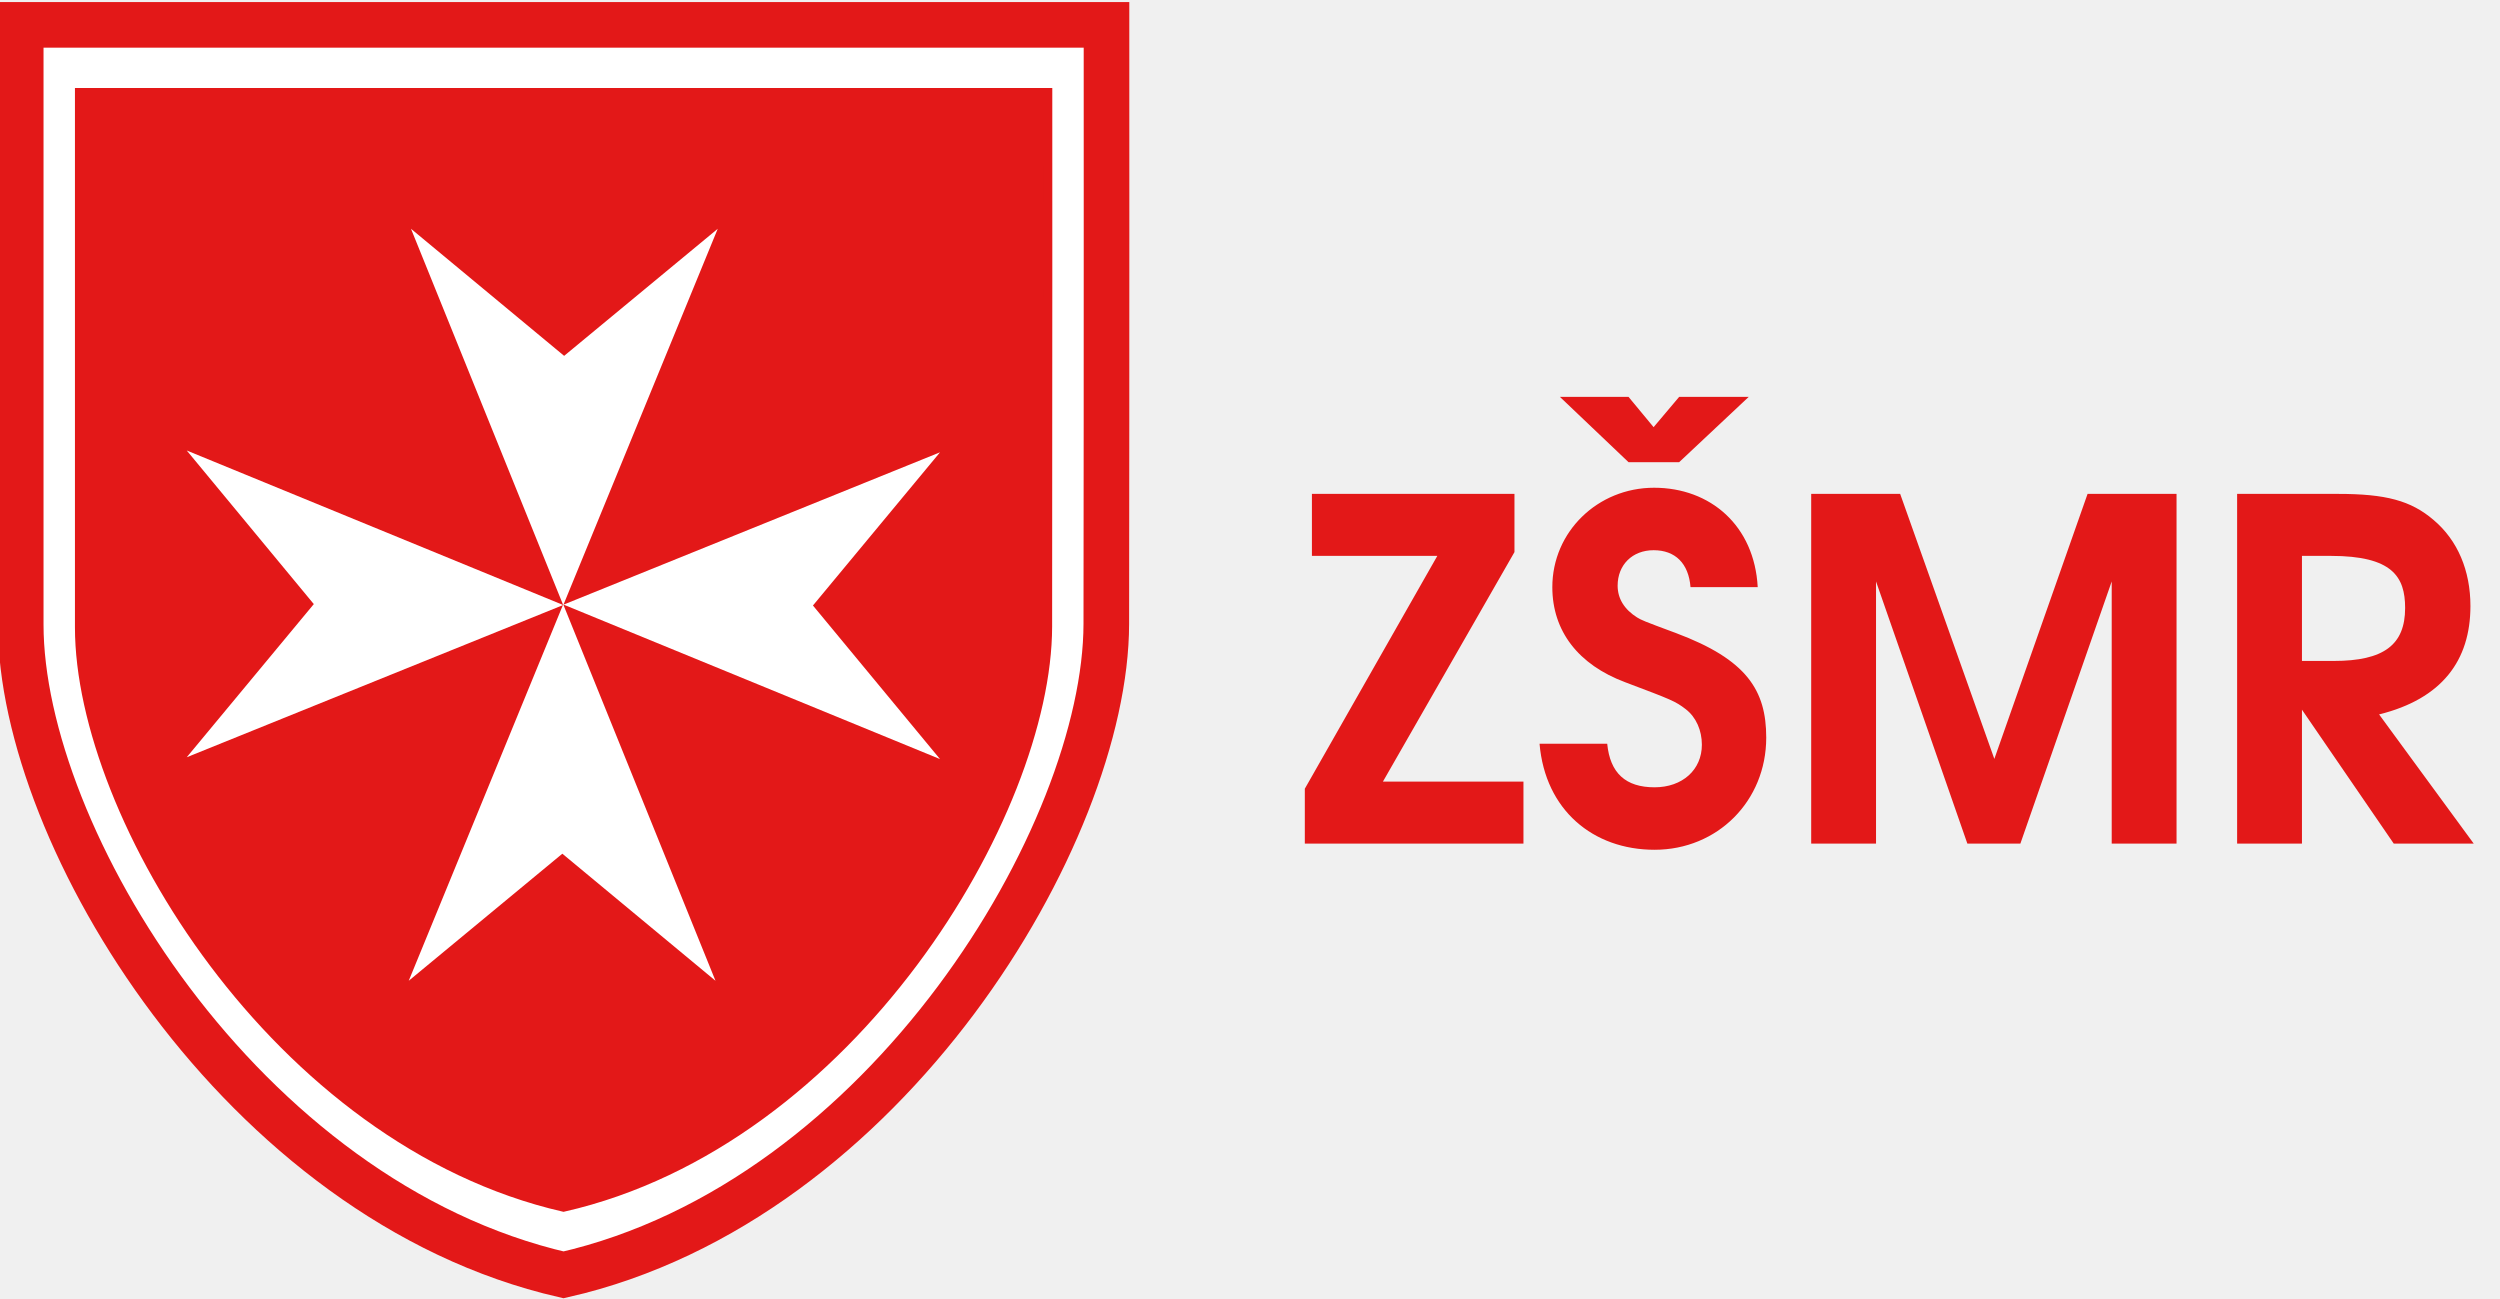
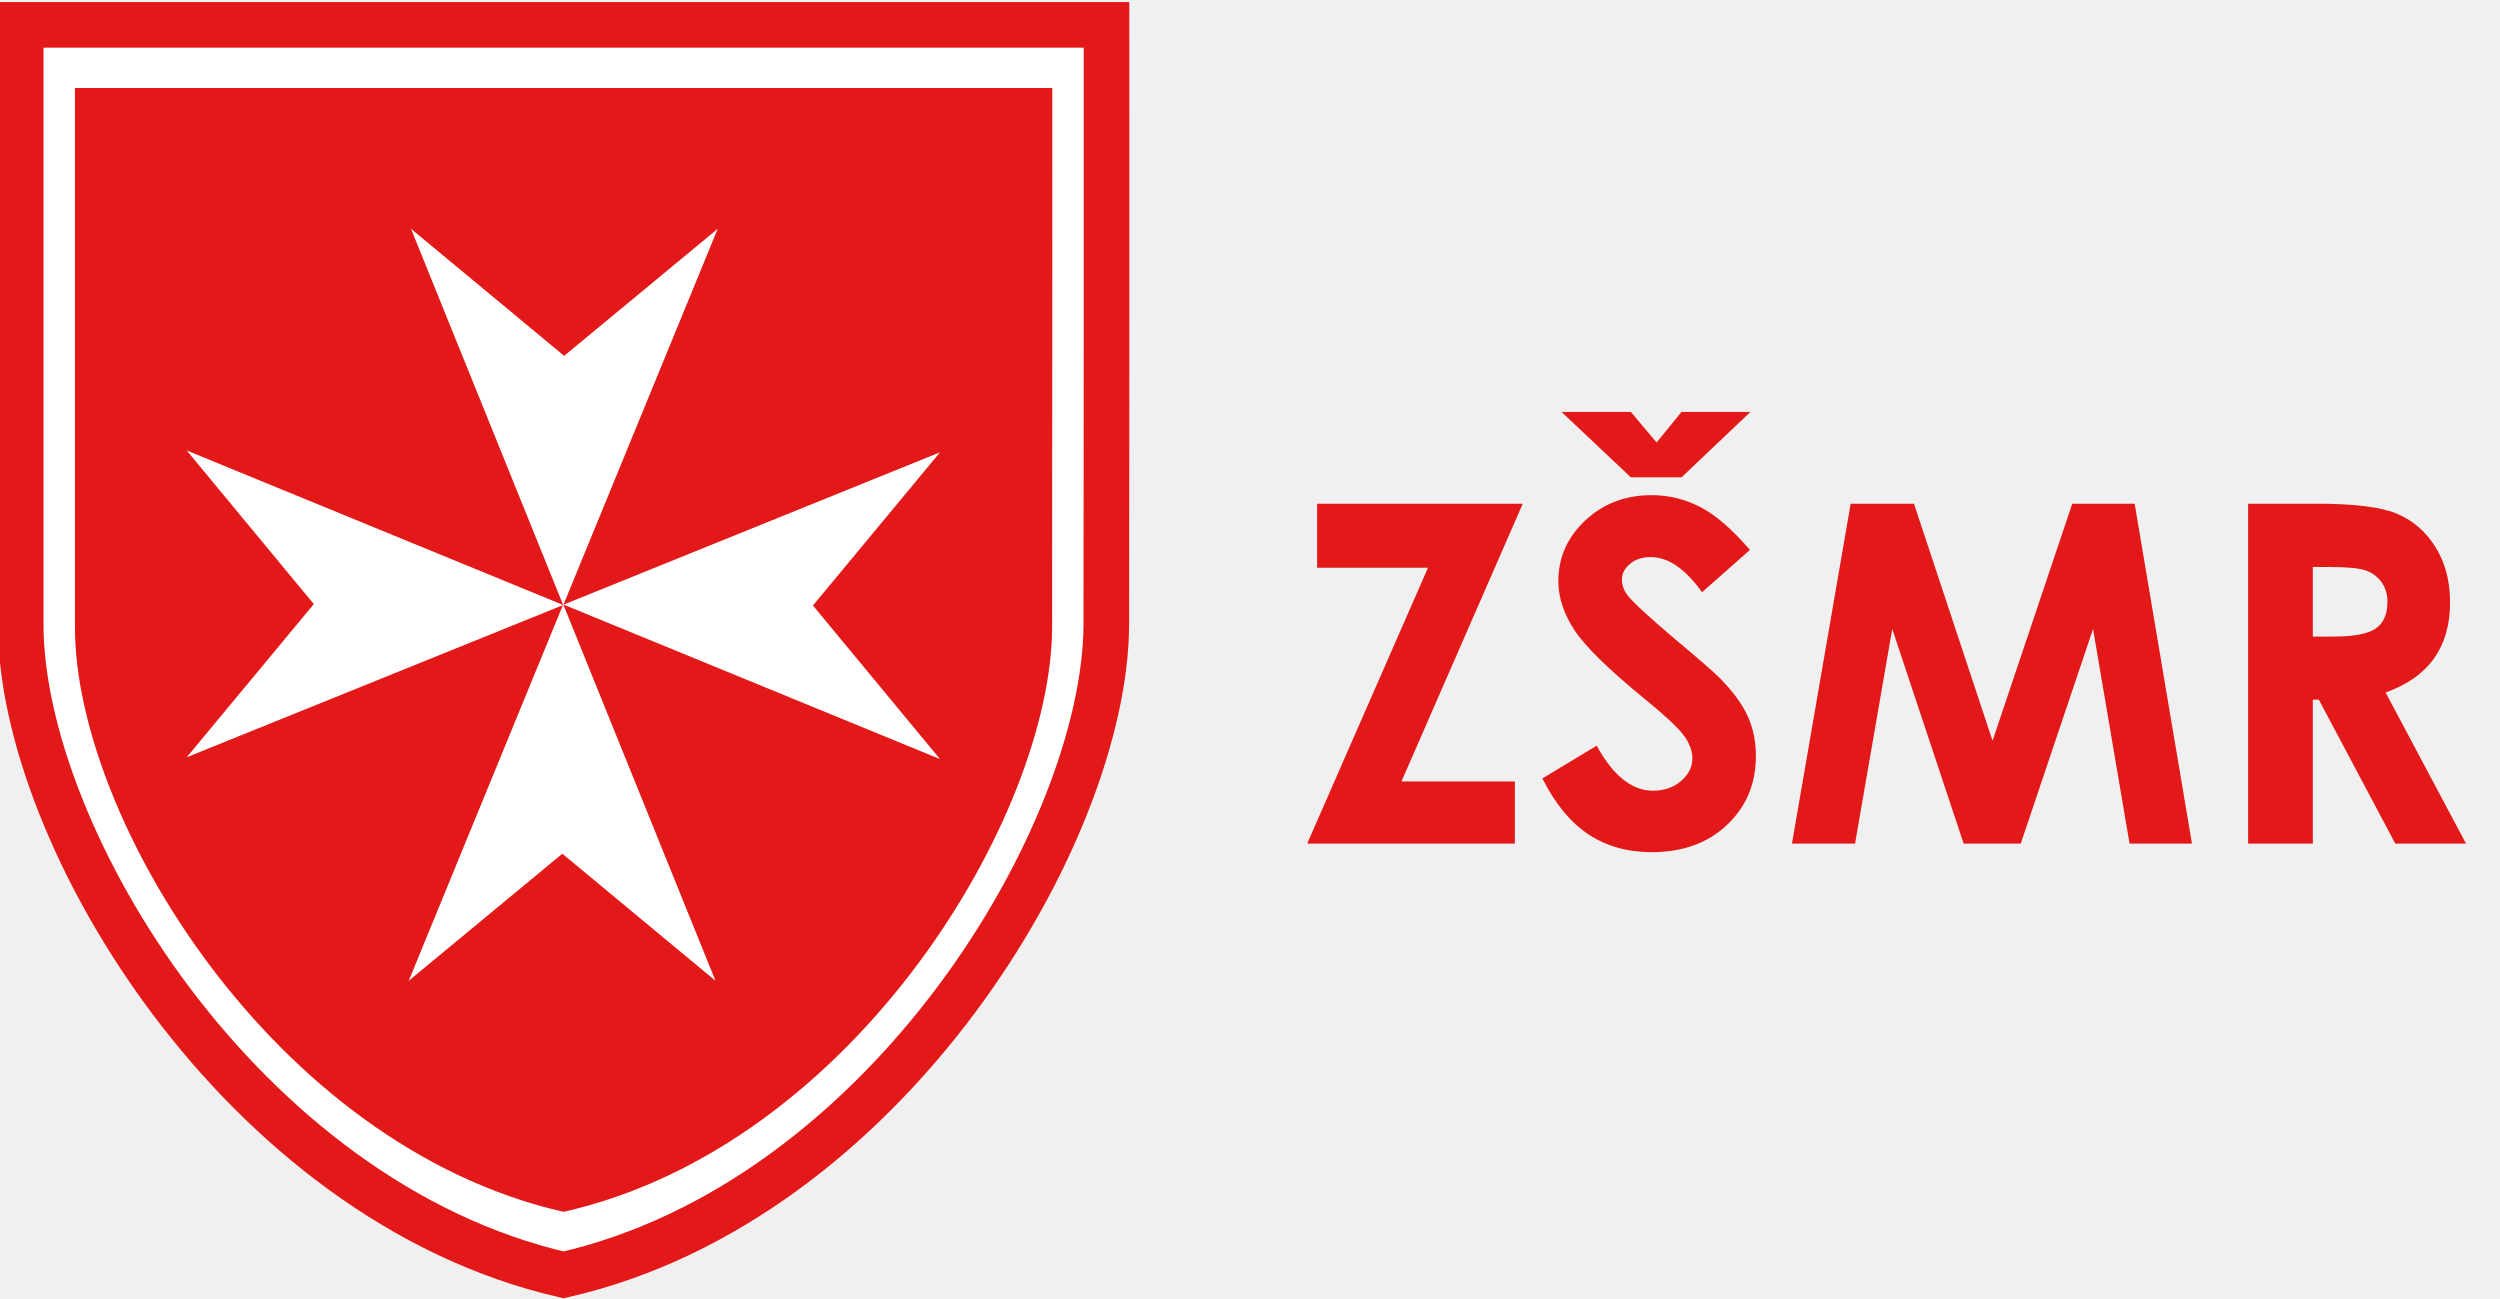
<svg xmlns="http://www.w3.org/2000/svg" viewBox="0 0 243.0 126.2" width="243.0" height="126.2" role="img">
  <g transform="translate(-113.9 -228.2)">
    <path fill-rule="nonzero" fill="#fff" d="M 168.676 352.117 C 200.066 344.965 221.41 309.176 221.438 288.828 C 221.473 264.148 221.457 230.609 221.457 230.609 L 115.91 230.609 C 115.91 230.609 115.902 263.938 115.91 288.914 C 115.914 309.433 137.351 344.914 168.676 352.117 " />
    <path fill="none" stroke-width="4.439" stroke-linejoin="miter" stroke="#e31818" d="M 0.001 -0.001 C 31.43 7.16 52.799 42.992 52.827 63.364 C 52.862 88.074 52.846 121.654 52.846 121.654 L -52.829 121.654 C -52.829 121.654 -52.837 88.285 -52.829 63.279 C -52.825 42.734 -31.361 7.21 0.001 -0.001 Z M 0.001 -0.001 " transform="matrix(0.9987, 0, 0, -0.9987, 168.6748, 352.1157)" />
    <path fill-rule="nonzero" fill="#e31818" d="M 168.676 345.535 C 196.668 339.16 215.699 307.246 215.726 289.101 C 215.754 267.094 215.742 237.188 215.742 237.188 L 121.625 237.188 C 121.625 237.188 121.621 266.91 121.625 289.183 C 121.633 307.476 140.746 339.113 168.676 345.535 " />
    <path fill="none" stroke-width="0.89" stroke-linejoin="miter" stroke="#e31818" d="M -0.001 0.002 C 28.025 6.384 47.08 38.337 47.107 56.504 C 47.134 78.538 47.123 108.481 47.123 108.481 L -47.109 108.481 C -47.109 108.481 -47.113 78.722 -47.109 56.422 C -47.101 38.106 -27.965 6.431 -0.001 0.002 Z M -0.001 0.002 " transform="matrix(0.9987, 0, 0, -0.9987, 168.6768, 345.5367)" />
    <path fill-rule="nonzero" fill="#fff" d="M 168.644 286.941 L 153.629 323.531 L 168.559 311.18 L 183.445 323.531 L 168.644 286.941 " />
    <path fill-rule="nonzero" fill="#fff" d="M 168.648 287.027 L 183.664 250.438 L 168.734 262.789 L 153.848 250.438 L 168.648 287.027 " />
    <path fill-rule="nonzero" fill="#fff" d="M 168.68 286.969 L 205.269 301.984 L 192.918 287.055 L 205.269 272.164 L 168.68 286.969 " />
    <path fill-rule="nonzero" fill="#fff" d="M 168.644 287.008 L 132.051 271.988 L 144.402 286.918 L 132.051 301.805 L 168.644 287.008 " />
  </g>
-   <path fill="#e31818" d="M126.828 82.0H148.08V75.974H134.418L147.206 53.664V48.006H127.518V54.032H139.708L126.828 76.664ZM149.644 72.294C150.196 78.734 154.842 82.598 160.822 82.598C166.94 82.598 171.678 77.86 171.678 71.696C171.678 67.096 169.792 64.106 162.892 61.53C159.672 60.334 159.58 60.288 159.12 60.012C157.878 59.23 157.234 58.172 157.234 56.93C157.234 54.906 158.66 53.48 160.73 53.48C162.846 53.48 164.134 54.768 164.318 57.068H170.85C170.528 51.088 166.25 47.408 160.776 47.408C155.302 47.408 150.886 51.686 150.886 57.068C150.886 61.346 153.416 64.612 157.97 66.314C162.478 68.016 162.846 68.154 163.858 68.936C164.87 69.718 165.422 71.006 165.422 72.386C165.422 74.824 163.536 76.526 160.822 76.526C158.016 76.526 156.498 75.146 156.222 72.294ZM151.622 38.576 158.292 44.924H163.214L169.976 38.576H163.214L160.73 41.52L158.292 38.576ZM176.048 82.0H182.35V56.516L191.228 82.0H196.38L205.258 56.516V82.0H211.56V48.006H202.912L193.85 73.766L184.696 48.006H176.048ZM217.448 82.0H223.75V68.982L232.674 82.0H240.448L231.248 69.442C237.366 67.924 240.126 64.198 240.126 58.908C240.126 55.458 238.884 52.514 236.538 50.536C234.33 48.65 231.892 48.006 227.246 48.006H217.448ZM223.75 64.244V54.032H226.556C232.536 54.032 233.778 56.056 233.778 59.092C233.778 62.68 231.708 64.244 226.832 64.244Z" />
+   <path fill="#e31818" d="M128.021 48.96H148.012L136.22 75.958H147.248V82.0H127.056L138.803 55.182H128.021ZM170.091 53.452 165.441 57.562Q162.993 54.148 160.455 54.148Q159.22 54.148 158.434 54.811Q157.647 55.474 157.647 56.305Q157.647 57.136 158.209 57.877Q158.973 58.865 162.813 62.122Q166.407 65.132 167.171 65.918Q169.08 67.85 169.877 69.613Q170.675 71.376 170.675 73.465Q170.675 77.53 167.867 80.181Q165.06 82.831 160.545 82.831Q157.018 82.831 154.402 81.102Q151.785 79.372 149.921 75.666L155.199 72.477Q157.58 76.856 160.68 76.856Q162.297 76.856 163.397 75.913Q164.498 74.97 164.498 73.734Q164.498 72.611 163.667 71.488Q162.836 70.365 160.006 68.052Q154.615 63.649 153.043 61.257Q151.471 58.865 151.471 56.484Q151.471 53.048 154.087 50.588Q156.704 48.129 160.545 48.129Q163.016 48.129 165.25 49.274Q167.485 50.42 170.091 53.452ZM151.785 40.043H158.523L161.017 43.008L163.442 40.043H170.136L163.442 46.399H158.523ZM179.884 48.96H186.038L193.675 72.005L201.424 48.96H207.488L213.059 82.0H206.994L203.445 61.134L196.415 82.0H190.867L183.927 61.134L180.31 82.0H174.179ZM218.517 48.96H225.188Q230.668 48.96 232.993 49.937Q235.317 50.914 236.732 53.183Q238.147 55.451 238.147 58.551Q238.147 61.808 236.586 63.998Q235.025 66.188 231.881 67.311L239.697 82.0H232.824L225.39 68.007H224.806V82.0H218.517ZM224.806 61.875H226.782Q229.792 61.875 230.926 61.089Q232.06 60.303 232.06 58.483Q232.06 57.405 231.499 56.608Q230.938 55.81 229.994 55.462Q229.051 55.114 226.535 55.114H224.806Z" />
</svg>
